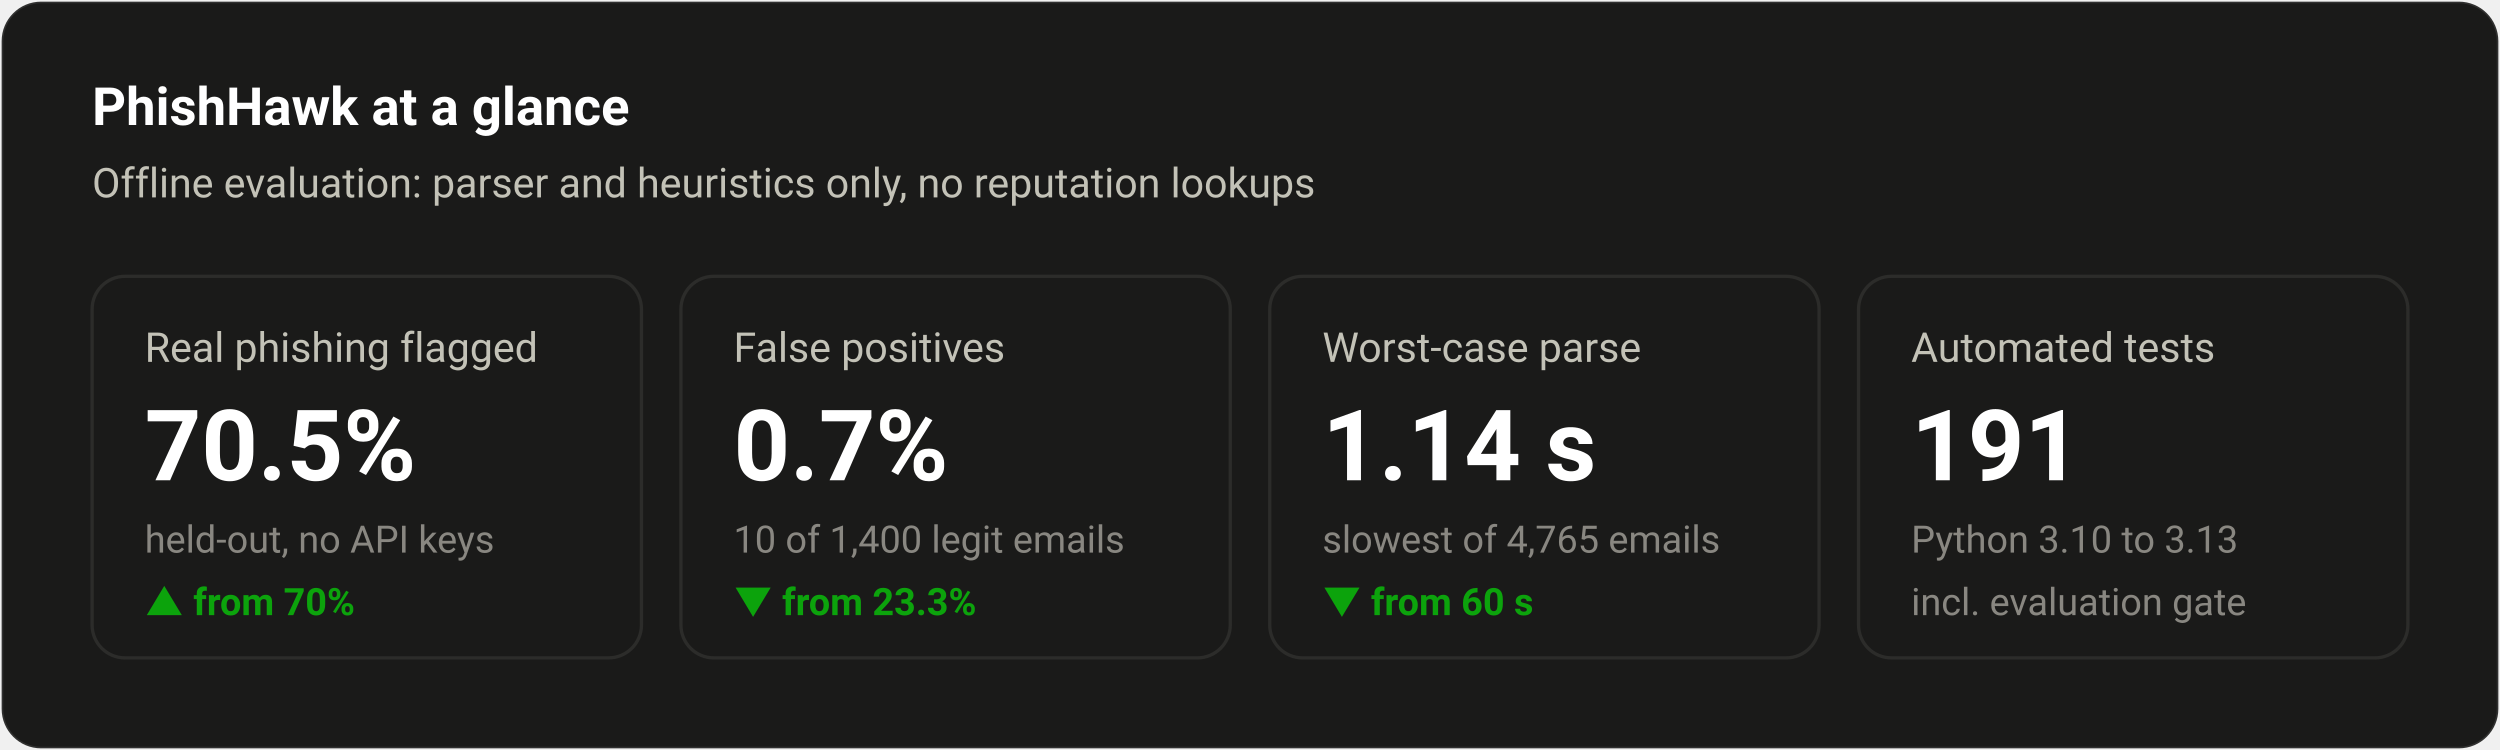
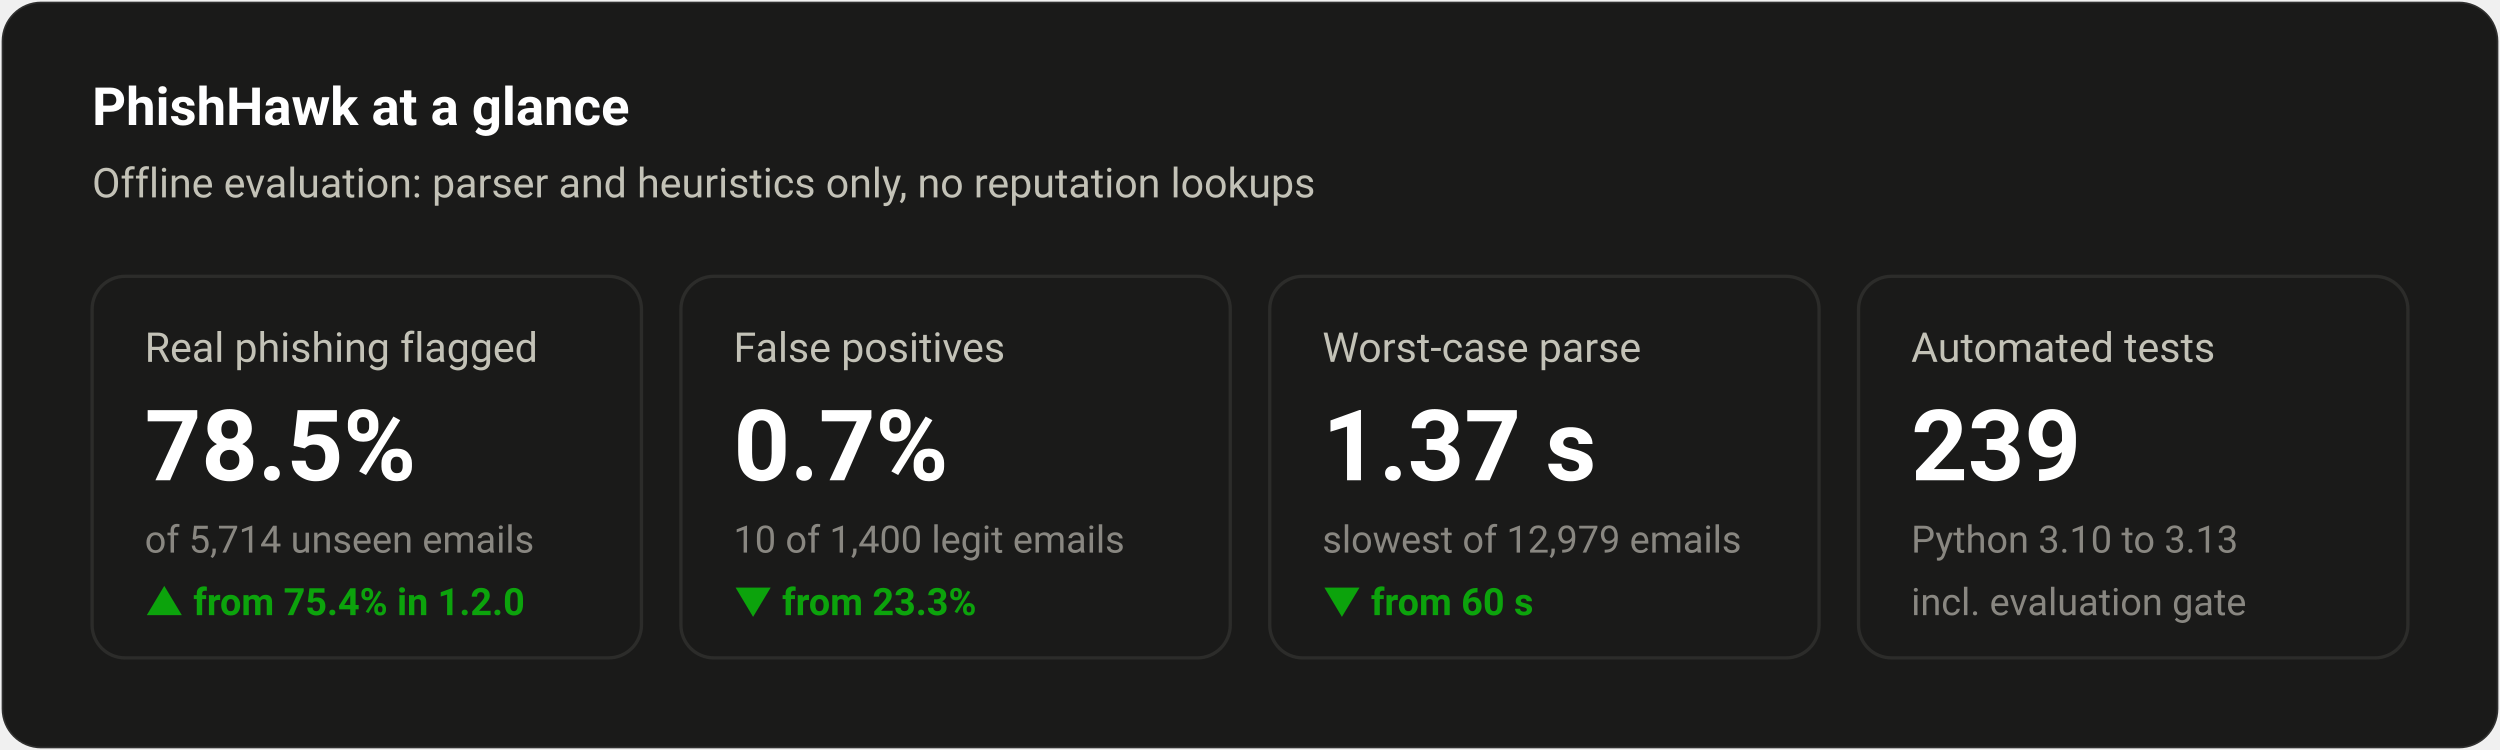
<svg xmlns="http://www.w3.org/2000/svg" width="760" height="228" viewBox="0 0 760 228" font-family="system-ui,-apple-system,'Segoe UI',Roboto,sans-serif" role="img" aria-label="PhishHawk at a glance">
  <rect x="0.5" y="0.5" width="759" height="227" rx="12" fill="#1a1a19" stroke="rgba(255,255,255,0.10)" />
  <text x="28.0" y="38.0" fill="#ffffff" font-size="16" font-weight="600" text-anchor="start">PhishHawk at a glance</text>
  <text x="28.0" y="60.0" fill="#c3c2b7" font-size="12.5" font-weight="400" text-anchor="start">Offline evaluation: parser and heuristics only, no reputation lookups</text>
  <rect x="28.0" y="84" width="167.0" height="116" rx="10" fill="none" stroke="#2c2c2a" />
  <text x="44.0" y="110.0" fill="#c3c2b7" font-size="12.5" font-weight="400" text-anchor="start">Real phishing flagged</text>
-   <text x="44.0" y="146.0" fill="#ffffff" font-size="30" font-weight="600" text-anchor="start">70.5%</text>
-   <text x="44.0" y="168.0" fill="#898781" font-size="11.5" font-weight="400" text-anchor="start">held-out, no API keys</text>
-   <text x="44.0" y="187.0" fill="#0ca30c" font-size="11.5" font-weight="600" text-anchor="start">▲ from 70%</text>
+   <text x="44.0" y="146.0" fill="#ffffff" font-size="30" font-weight="600" text-anchor="start">78.5%</text>
+   <text x="44.0" y="168.0" fill="#898781" font-size="11.5" font-weight="400" text-anchor="start">of 5,714 unseen emails</text>
+   <text x="44.0" y="187.0" fill="#0ca30c" font-size="11.5" font-weight="600" text-anchor="start">▲ from 75.4% in 1.2.0</text>
  <rect x="207.0" y="84" width="167.0" height="116" rx="10" fill="none" stroke="#2c2c2a" />
  <text x="223.0" y="110.0" fill="#c3c2b7" font-size="12.5" font-weight="400" text-anchor="start">False positives</text>
  <text x="223.0" y="146.0" fill="#ffffff" font-size="30" font-weight="600" text-anchor="start">0.7%</text>
  <text x="223.0" y="168.0" fill="#898781" font-size="11.5" font-weight="400" text-anchor="start">10 of 1,400 legit emails</text>
  <text x="223.0" y="187.0" fill="#0ca30c" font-size="11.5" font-weight="600" text-anchor="start">▼ from 23.3%</text>
  <rect x="386.0" y="84" width="167.0" height="116" rx="10" fill="none" stroke="#2c2c2a" />
  <text x="402.0" y="110.0" fill="#c3c2b7" font-size="12.5" font-weight="400" text-anchor="start">Worst-case parse</text>
-   <text x="402.0" y="146.0" fill="#ffffff" font-size="30" font-weight="600" text-anchor="start">1.14 s</text>
-   <text x="402.0" y="168.0" fill="#898781" font-size="11.5" font-weight="400" text-anchor="start">slowest of 4,765 emails</text>
+   <text x="402.0" y="146.0" fill="#ffffff" font-size="30" font-weight="600" text-anchor="start">1.37 s</text>
+   <text x="402.0" y="168.0" fill="#898781" font-size="11.5" font-weight="400" text-anchor="start">slowest of 12,979 emails</text>
  <text x="402.0" y="187.0" fill="#0ca30c" font-size="11.5" font-weight="600" text-anchor="start">▼ from 60 s</text>
  <rect x="565.0" y="84" width="167.0" height="116" rx="10" fill="none" stroke="#2c2c2a" />
  <text x="581.0" y="110.0" fill="#c3c2b7" font-size="12.5" font-weight="400" text-anchor="start">Automated tests</text>
-   <text x="581.0" y="146.0" fill="#ffffff" font-size="30" font-weight="600" text-anchor="start">191</text>
+   <text x="581.0" y="146.0" fill="#ffffff" font-size="30" font-weight="600" text-anchor="start">239</text>
  <text x="581.0" y="168.0" fill="#898781" font-size="11.5" font-weight="400" text-anchor="start">Python 3.10 to 3.13</text>
  <text x="581.0" y="187.0" fill="#898781" font-size="11.5" font-weight="400" text-anchor="start">incl. evaluation gate</text>
</svg>
